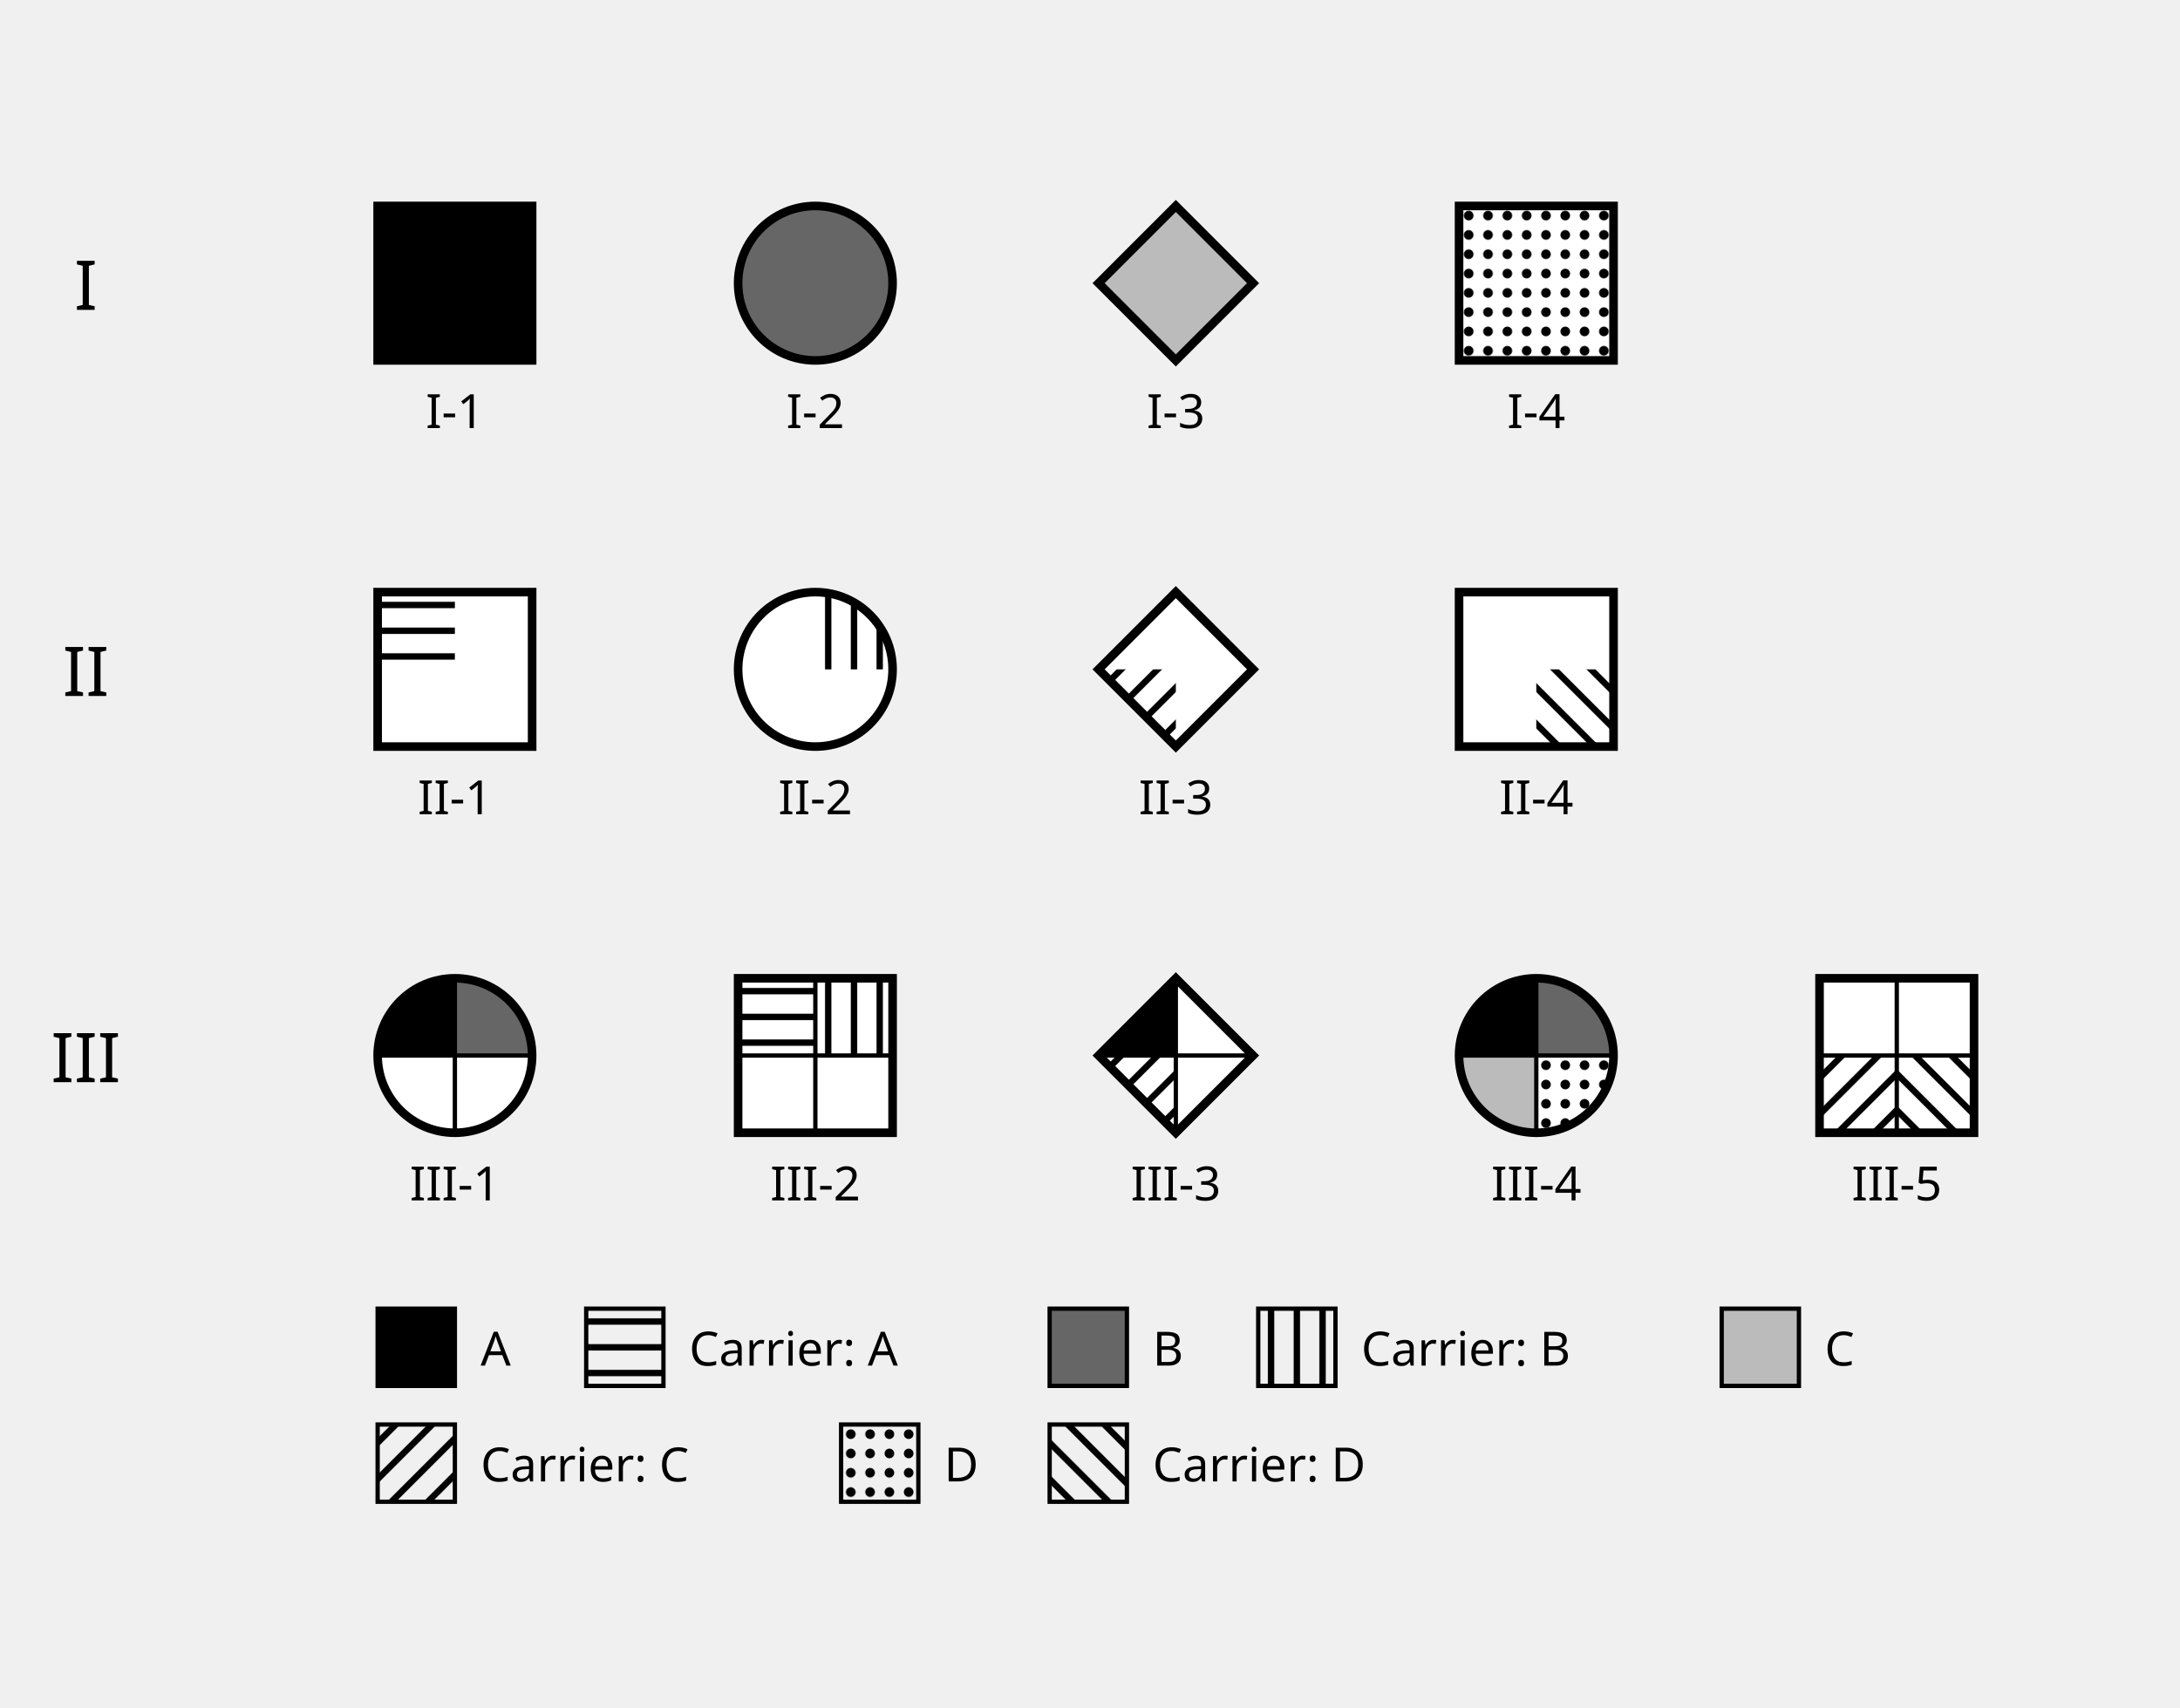
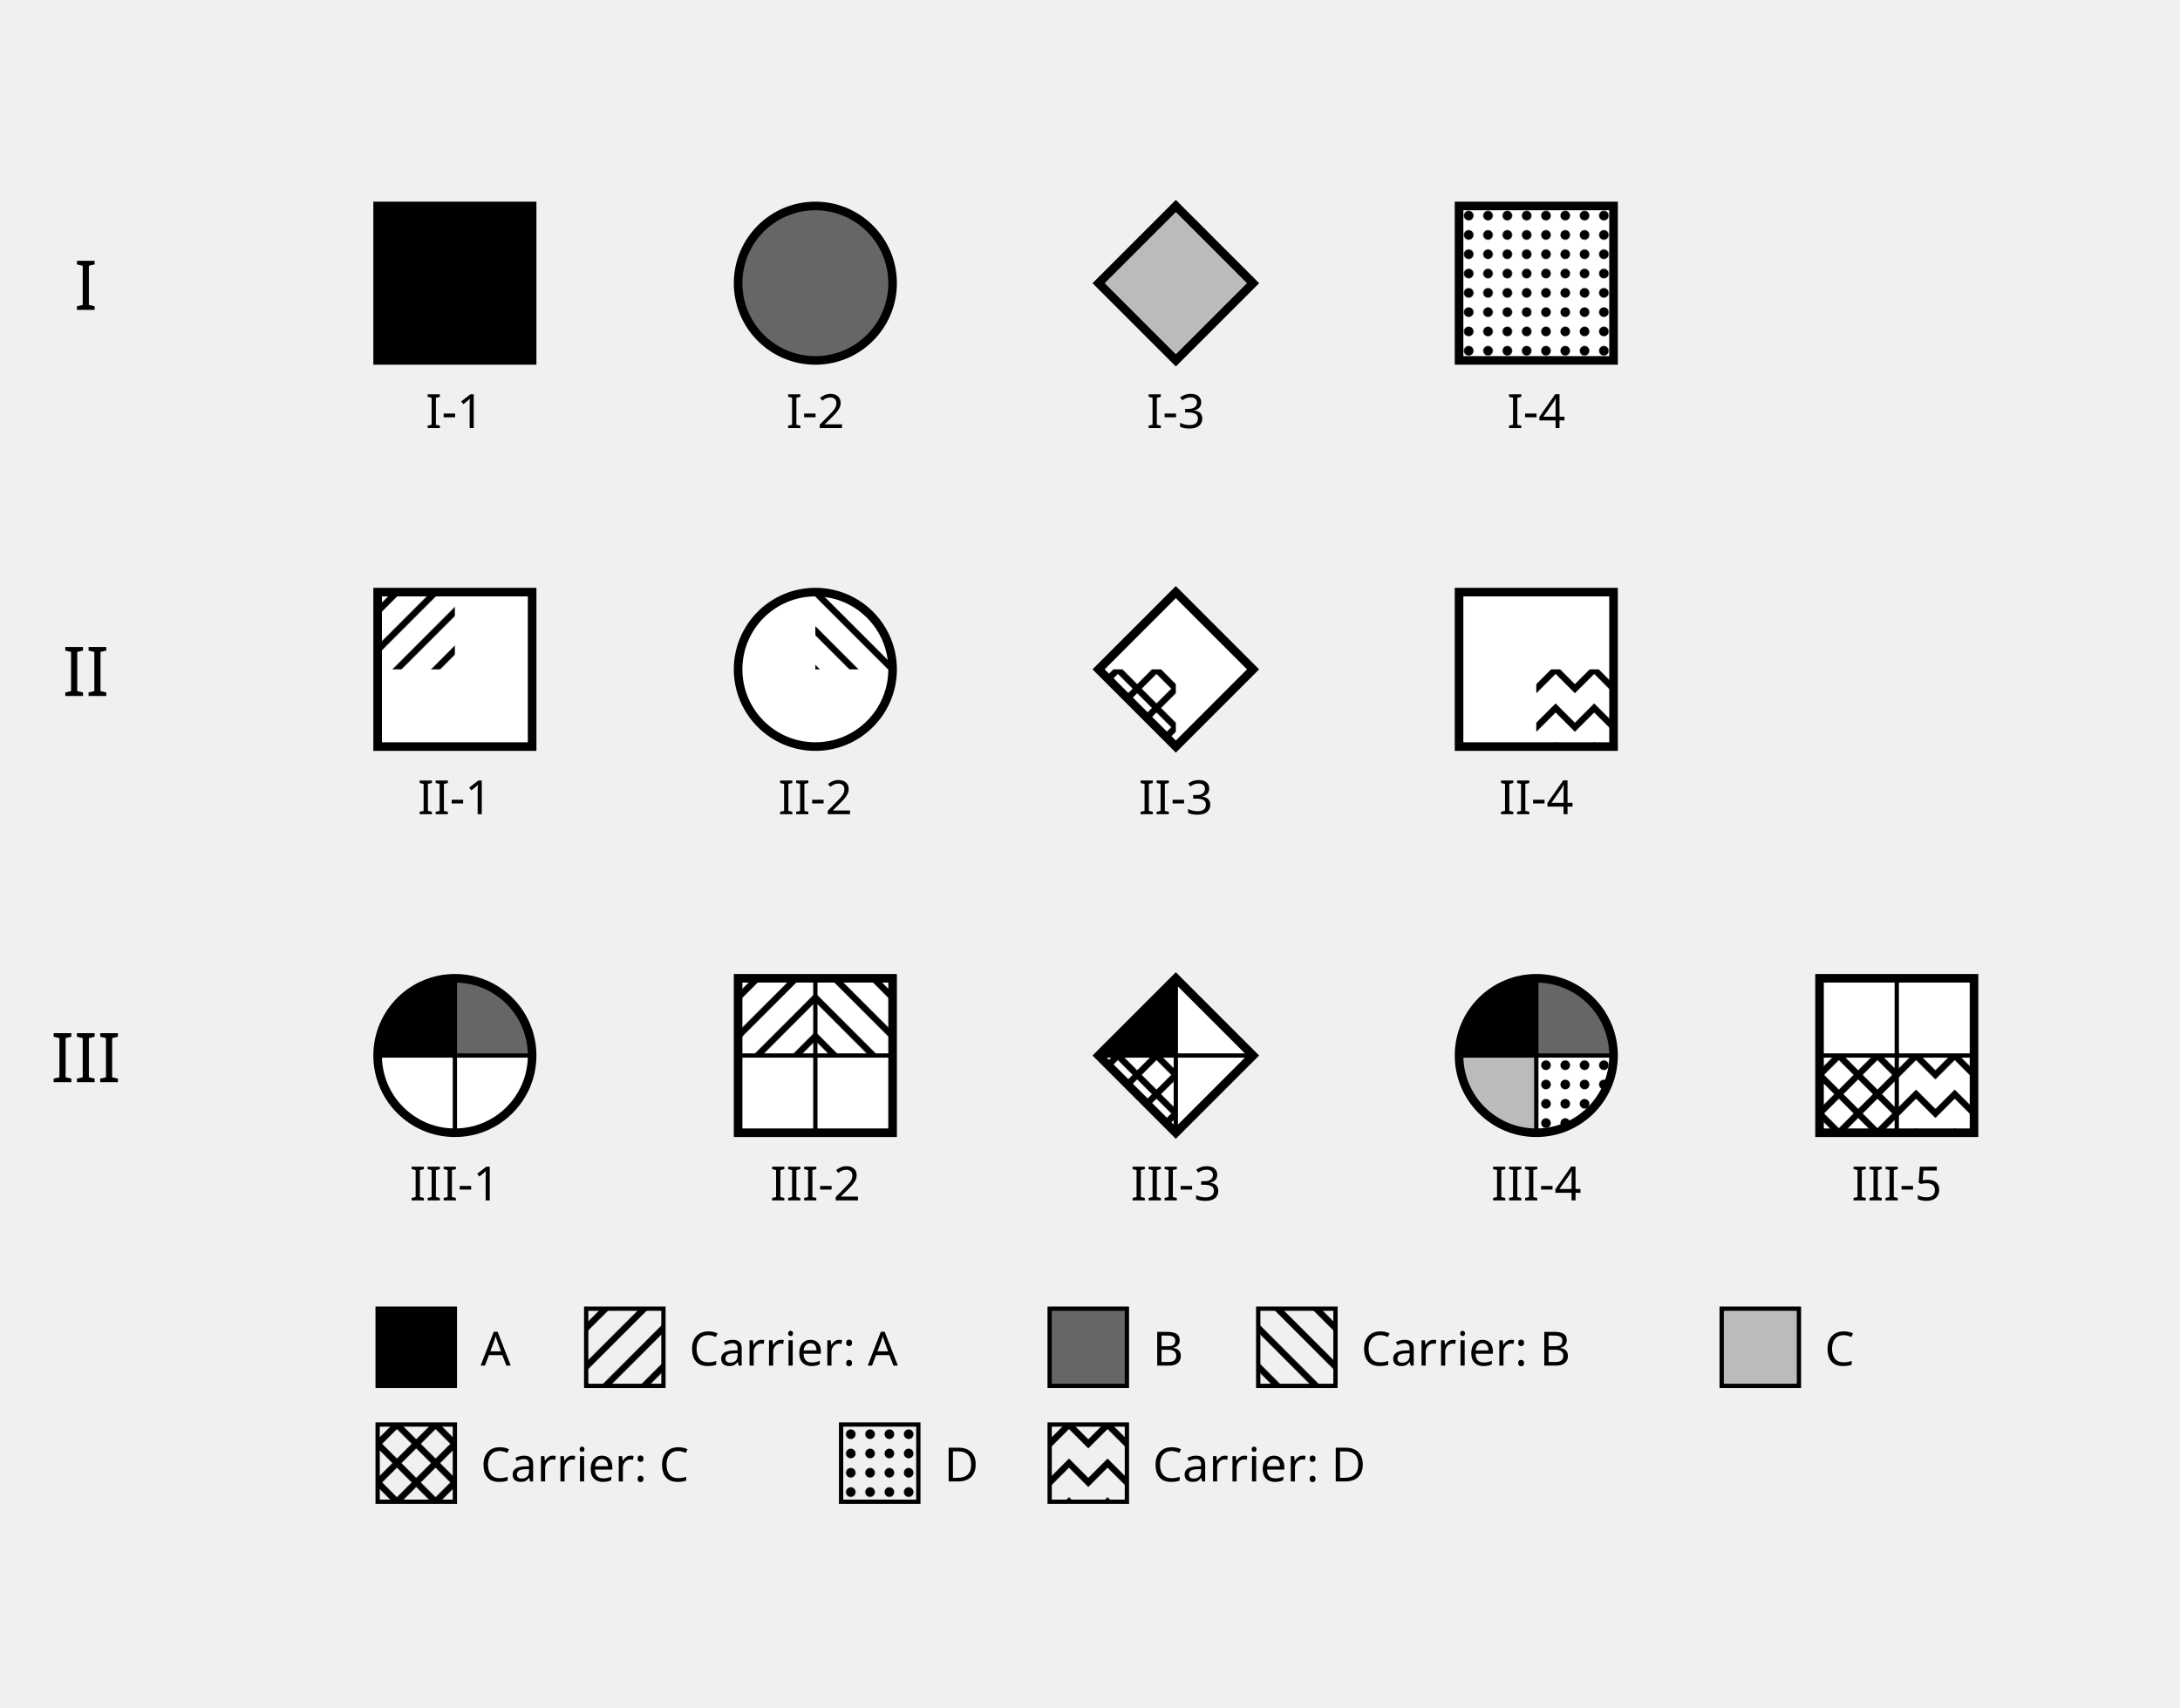
<svg xmlns="http://www.w3.org/2000/svg" width="508" height="398" viewBox="0 0 508 398" class="pedigree" data-title="Fills by condition index and status" data-conditions="[&quot;A&quot;, &quot;B&quot;, &quot;C&quot;, &quot;D&quot;]">
  <defs>
    <pattern id="fill-affected-0" class="fill-pattern" data-condition="0" data-status="affected" width="8" height="8" patternUnits="userSpaceOnUse">
      <rect width="8" height="8" fill="#000000" />
    </pattern>
-     <pattern id="fill-carrier-0" class="fill-pattern" data-condition="0" data-status="carrier" width="6" height="6" patternUnits="userSpaceOnUse">
-       <rect x="0" y="2.25" width="6" height="1.5" fill="#000000" />
+     <pattern id="fill-carrier-0" class="fill-pattern" data-condition="0" data-status="carrier" width="9" height="9" patternUnits="userSpaceOnUse">
+       <path d="M-1.125,5.625L5.625,-1.125M3.375,10.125L10.125,3.375" fill="none" stroke="#000000" stroke-width="1.5" />
    </pattern>
    <pattern id="fill-affected-1" class="fill-pattern" data-condition="1" data-status="affected" width="8" height="8" patternUnits="userSpaceOnUse">
      <rect width="8" height="8" fill="#666666" />
    </pattern>
-     <pattern id="fill-carrier-1" class="fill-pattern" data-condition="1" data-status="carrier" width="6" height="6" patternUnits="userSpaceOnUse" patternTransform="rotate(90)">
-       <rect x="0" y="2.25" width="6" height="1.5" fill="#000000" />
+     <pattern id="fill-carrier-1" class="fill-pattern" data-condition="1" data-status="carrier" width="9" height="9" patternUnits="userSpaceOnUse">
+       <path d="M3.375,-1.125L10.125,5.625M-1.125,3.375L5.625,10.125" fill="none" stroke="#000000" stroke-width="1.5" />
    </pattern>
    <pattern id="fill-affected-2" class="fill-pattern" data-condition="2" data-status="affected" width="8" height="8" patternUnits="userSpaceOnUse">
      <rect width="8" height="8" fill="#bbbbbb" />
    </pattern>
-     <pattern id="fill-carrier-2" class="fill-pattern" data-condition="2" data-status="carrier" width="6" height="6" patternUnits="userSpaceOnUse" patternTransform="rotate(-45)">
-       <rect x="0" y="2.25" width="6" height="1.5" fill="#000000" />
+     <pattern id="fill-carrier-2" class="fill-pattern" data-condition="2" data-status="carrier" width="9" height="9" patternUnits="userSpaceOnUse">
+       <path d="M-1.125,5.625L5.625,-1.125M3.375,10.125L10.125,3.375M3.375,-1.125L10.125,5.625M-1.125,3.375L5.625,10.125" fill="none" stroke="#000000" stroke-width="1.5" />
    </pattern>
    <pattern id="fill-affected-3" class="fill-pattern" data-condition="3" data-status="affected" width="4.5" height="4.5" patternUnits="userSpaceOnUse">
      <circle cx="2.25" cy="2.25" r="1.125" fill="#000000" />
    </pattern>
-     <pattern id="fill-carrier-3" class="fill-pattern" data-condition="3" data-status="carrier" width="6" height="6" patternUnits="userSpaceOnUse" patternTransform="rotate(45)">
-       <rect x="0" y="2.25" width="6" height="1.5" fill="#000000" />
+     <pattern id="fill-carrier-3" class="fill-pattern" data-condition="3" data-status="carrier" width="9" height="9" patternUnits="userSpaceOnUse">
+       <path d="M-4.5,0L0,4.5L4.5,0L9,4.5L13.5,0M-4.5,9L0,13.5L4.5,9L9,13.5L13.5,9" fill="none" stroke="#000000" stroke-width="1.5" />
    </pattern>
  </defs>
  <g class="generation" data-generation="1">
    <text x="20" y="66" font-family="sans-serif" font-size="16" fill="#000000" text-anchor="middle" dominant-baseline="central">I</text>
  </g>
  <g class="generation" data-generation="2">
    <text x="20" y="156" font-family="sans-serif" font-size="16" fill="#000000" text-anchor="middle" dominant-baseline="central">II</text>
  </g>
  <g class="generation" data-generation="3">
    <text x="20" y="246" font-family="sans-serif" font-size="16" fill="#000000" text-anchor="middle" dominant-baseline="central">III</text>
  </g>
  <g id="ind-I-1" class="individual affected" data-position="I-1" data-generation="1" data-index="1" data-gender="man" data-condition-0="affected">
    <rect class="backing" x="88" y="48" width="36" height="36" fill="#ffffff" />
    <rect class="fill" data-condition="0" data-status="affected" transform="translate(106 66)" x="-18" y="-18" width="36" height="36" fill="url(#fill-affected-0)" />
    <rect class="symbol" x="88" y="48" width="36" height="36" fill="none" stroke="#000000" stroke-width="2" />
    <text class="label" x="106" y="95.5" font-family="sans-serif" font-size="11" fill="#000000" text-anchor="middle" dominant-baseline="central">I-1</text>
    <rect class="hit" x="88" y="48" width="36" height="53" fill="none" pointer-events="all" />
  </g>
  <g id="ind-I-2" class="individual affected" data-position="I-2" data-generation="1" data-index="2" data-gender="woman" data-condition-1="affected">
    <circle class="backing" cx="190" cy="66" r="18" fill="#ffffff" />
-     <circle class="fill" data-condition="1" data-status="affected" transform="translate(190 66)" cx="0" cy="0" r="18" fill="url(#fill-affected-1)" />
+     <circle class="fill" data-condition="1" data-status="affected" transform="translate(194.5 66)" cx="-4.5" cy="0" r="18" fill="url(#fill-affected-1)" />
    <circle class="symbol" cx="190" cy="66" r="18" fill="none" stroke="#000000" stroke-width="2" />
    <text class="label" x="190" y="95.5" font-family="sans-serif" font-size="11" fill="#000000" text-anchor="middle" dominant-baseline="central">I-2</text>
    <rect class="hit" x="172" y="48" width="36" height="53" fill="none" pointer-events="all" />
  </g>
  <g id="ind-I-3" class="individual affected" data-position="I-3" data-generation="1" data-index="3" data-gender="nonbinary" data-condition-2="affected">
    <polygon class="backing" points="274,48 292,66 274,84 256,66" fill="#ffffff" />
    <polygon class="fill" data-condition="2" data-status="affected" transform="translate(274 66)" points="0,-18 18,0 0,18 -18,0" fill="url(#fill-affected-2)" />
    <polygon class="symbol" points="274,48 292,66 274,84 256,66" fill="none" stroke="#000000" stroke-width="2" />
    <text class="label" x="274" y="95.5" font-family="sans-serif" font-size="11" fill="#000000" text-anchor="middle" dominant-baseline="central">I-3</text>
    <rect class="hit" x="256" y="48" width="36" height="53" fill="none" pointer-events="all" />
  </g>
  <g id="ind-I-4" class="individual affected" data-position="I-4" data-generation="1" data-index="4" data-gender="man" data-condition-3="affected">
    <rect class="backing" x="340" y="48" width="36" height="36" fill="#ffffff" />
    <rect class="fill" data-condition="3" data-status="affected" transform="translate(358 66)" x="-18" y="-18" width="36" height="36" fill="url(#fill-affected-3)" />
    <rect class="symbol" x="340" y="48" width="36" height="36" fill="none" stroke="#000000" stroke-width="2" />
    <text class="label" x="358" y="95.5" font-family="sans-serif" font-size="11" fill="#000000" text-anchor="middle" dominant-baseline="central">I-4</text>
    <rect class="hit" x="340" y="48" width="36" height="53" fill="none" pointer-events="all" />
  </g>
  <g id="ind-II-1" class="individual carrier" data-position="II-1" data-generation="2" data-index="1" data-gender="man" data-condition-0="carrier">
    <rect class="backing" x="88" y="138" width="36" height="36" fill="#ffffff" />
    <clipPath id="clip-II-1">
      <rect x="-18" y="-18" width="36" height="36" fill="none" />
    </clipPath>
    <rect class="fill" data-condition="0" data-status="carrier" x="-18" y="-18" width="18" height="18" transform="translate(106 156)" fill="url(#fill-carrier-0)" clip-path="url(#clip-II-1)" />
    <rect class="symbol" x="88" y="138" width="36" height="36" fill="none" stroke="#000000" stroke-width="2" />
    <text class="label" x="106" y="185.5" font-family="sans-serif" font-size="11" fill="#000000" text-anchor="middle" dominant-baseline="central">II-1</text>
    <rect class="hit" x="88" y="138" width="36" height="53" fill="none" pointer-events="all" />
  </g>
  <g id="ind-II-2" class="individual carrier" data-position="II-2" data-generation="2" data-index="2" data-gender="woman" data-condition-1="carrier">
    <circle class="backing" cx="190" cy="156" r="18" fill="#ffffff" />
    <clipPath id="clip-II-2">
-       <circle cx="0" cy="0" r="18" fill="none" />
-     </clipPath>
-     <rect class="fill" data-condition="1" data-status="carrier" x="0" y="-18" width="18" height="18" transform="translate(190 156)" fill="url(#fill-carrier-1)" clip-path="url(#clip-II-2)" />
+       <circle cx="-4.5" cy="0" r="18" fill="none" />
+     </clipPath>
+     <rect class="fill" data-condition="1" data-status="carrier" x="-4.5" y="-18" width="18" height="18" transform="translate(194.5 156)" fill="url(#fill-carrier-1)" clip-path="url(#clip-II-2)" />
    <circle class="symbol" cx="190" cy="156" r="18" fill="none" stroke="#000000" stroke-width="2" />
    <text class="label" x="190" y="185.5" font-family="sans-serif" font-size="11" fill="#000000" text-anchor="middle" dominant-baseline="central">II-2</text>
    <rect class="hit" x="172" y="138" width="36" height="53" fill="none" pointer-events="all" />
  </g>
  <g id="ind-II-3" class="individual carrier" data-position="II-3" data-generation="2" data-index="3" data-gender="nonbinary" data-condition-2="carrier">
    <polygon class="backing" points="274,138 292,156 274,174 256,156" fill="#ffffff" />
    <clipPath id="clip-II-3">
      <polygon points="0,-18 18,0 0,18 -18,0" fill="none" />
    </clipPath>
    <rect class="fill" data-condition="2" data-status="carrier" x="-18" y="0" width="18" height="18" transform="translate(274 156)" fill="url(#fill-carrier-2)" clip-path="url(#clip-II-3)" />
    <polygon class="symbol" points="274,138 292,156 274,174 256,156" fill="none" stroke="#000000" stroke-width="2" />
    <text class="label" x="274" y="185.5" font-family="sans-serif" font-size="11" fill="#000000" text-anchor="middle" dominant-baseline="central">II-3</text>
    <rect class="hit" x="256" y="138" width="36" height="53" fill="none" pointer-events="all" />
  </g>
  <g id="ind-II-4" class="individual carrier" data-position="II-4" data-generation="2" data-index="4" data-gender="man" data-condition-3="carrier">
    <rect class="backing" x="340" y="138" width="36" height="36" fill="#ffffff" />
    <clipPath id="clip-II-4">
      <rect x="-18" y="-18" width="36" height="36" fill="none" />
    </clipPath>
    <rect class="fill" data-condition="3" data-status="carrier" x="0" y="0" width="18" height="18" transform="translate(358 156)" fill="url(#fill-carrier-3)" clip-path="url(#clip-II-4)" />
    <rect class="symbol" x="340" y="138" width="36" height="36" fill="none" stroke="#000000" stroke-width="2" />
    <text class="label" x="358" y="185.5" font-family="sans-serif" font-size="11" fill="#000000" text-anchor="middle" dominant-baseline="central">II-4</text>
    <rect class="hit" x="340" y="138" width="36" height="53" fill="none" pointer-events="all" />
  </g>
  <g id="ind-III-1" class="individual affected" data-position="III-1" data-generation="3" data-index="1" data-gender="woman" data-condition-0="affected" data-condition-1="affected">
    <circle class="backing" cx="106" cy="246" r="18" fill="#ffffff" />
    <clipPath id="clip-III-1">
-       <circle cx="0" cy="0" r="18" fill="none" />
-     </clipPath>
-     <rect class="fill" data-condition="0" data-status="affected" x="-18" y="-18" width="18" height="18" transform="translate(106 246)" fill="url(#fill-affected-0)" clip-path="url(#clip-III-1)" />
-     <rect class="fill" data-condition="1" data-status="affected" x="0" y="-18" width="18" height="18" transform="translate(106 246)" fill="url(#fill-affected-1)" clip-path="url(#clip-III-1)" />
+       <circle cx="-4.5" cy="0" r="18" fill="none" />
+     </clipPath>
+     <rect class="fill" data-condition="0" data-status="affected" x="-22.5" y="-18" width="18" height="18" transform="translate(110.5 246)" fill="url(#fill-affected-0)" clip-path="url(#clip-III-1)" />
+     <rect class="fill" data-condition="1" data-status="affected" x="-4.5" y="-18" width="18" height="18" transform="translate(110.5 246)" fill="url(#fill-affected-1)" clip-path="url(#clip-III-1)" />
    <line class="divider" x1="106" y1="228" x2="106" y2="264" stroke="#000000" stroke-width="1" />
    <line class="divider" x1="88" y1="246" x2="124" y2="246" stroke="#000000" stroke-width="1" />
    <circle class="symbol" cx="106" cy="246" r="18" fill="none" stroke="#000000" stroke-width="2" />
    <text class="label" x="106" y="275.5" font-family="sans-serif" font-size="11" fill="#000000" text-anchor="middle" dominant-baseline="central">III-1</text>
    <rect class="hit" x="88" y="228" width="36" height="53" fill="none" pointer-events="all" />
  </g>
  <g id="ind-III-2" class="individual carrier" data-position="III-2" data-generation="3" data-index="2" data-gender="man" data-condition-0="carrier" data-condition-1="carrier">
    <rect class="backing" x="172" y="228" width="36" height="36" fill="#ffffff" />
    <clipPath id="clip-III-2">
      <rect x="-18" y="-18" width="36" height="36" fill="none" />
    </clipPath>
    <rect class="fill" data-condition="0" data-status="carrier" x="-18" y="-18" width="18" height="18" transform="translate(190 246)" fill="url(#fill-carrier-0)" clip-path="url(#clip-III-2)" />
    <rect class="fill" data-condition="1" data-status="carrier" x="0" y="-18" width="18" height="18" transform="translate(190 246)" fill="url(#fill-carrier-1)" clip-path="url(#clip-III-2)" />
    <line class="divider" x1="190" y1="228" x2="190" y2="264" stroke="#000000" stroke-width="1" />
    <line class="divider" x1="172" y1="246" x2="208" y2="246" stroke="#000000" stroke-width="1" />
    <rect class="symbol" x="172" y="228" width="36" height="36" fill="none" stroke="#000000" stroke-width="2" />
    <text class="label" x="190" y="275.5" font-family="sans-serif" font-size="11" fill="#000000" text-anchor="middle" dominant-baseline="central">III-2</text>
    <rect class="hit" x="172" y="228" width="36" height="53" fill="none" pointer-events="all" />
  </g>
  <g id="ind-III-3" class="individual affected carrier" data-position="III-3" data-generation="3" data-index="3" data-gender="nonbinary" data-condition-0="affected" data-condition-2="carrier">
    <polygon class="backing" points="274,228 292,246 274,264 256,246" fill="#ffffff" />
    <clipPath id="clip-III-3">
      <polygon points="0,-18 18,0 0,18 -18,0" fill="none" />
    </clipPath>
    <rect class="fill" data-condition="0" data-status="affected" x="-18" y="-18" width="18" height="18" transform="translate(274 246)" fill="url(#fill-affected-0)" clip-path="url(#clip-III-3)" />
    <rect class="fill" data-condition="2" data-status="carrier" x="-18" y="0" width="18" height="18" transform="translate(274 246)" fill="url(#fill-carrier-2)" clip-path="url(#clip-III-3)" />
    <line class="divider" x1="274" y1="228" x2="274" y2="264" stroke="#000000" stroke-width="1" />
    <line class="divider" x1="256" y1="246" x2="292" y2="246" stroke="#000000" stroke-width="1" />
    <polygon class="symbol" points="274,228 292,246 274,264 256,246" fill="none" stroke="#000000" stroke-width="2" />
    <text class="label" x="274" y="275.5" font-family="sans-serif" font-size="11" fill="#000000" text-anchor="middle" dominant-baseline="central">III-3</text>
    <rect class="hit" x="256" y="228" width="36" height="53" fill="none" pointer-events="all" />
  </g>
  <g id="ind-III-4" class="individual affected" data-position="III-4" data-generation="3" data-index="4" data-gender="woman" data-condition-0="affected" data-condition-1="affected" data-condition-2="affected" data-condition-3="affected">
    <circle class="backing" cx="358" cy="246" r="18" fill="#ffffff" />
    <clipPath id="clip-III-4">
-       <circle cx="0" cy="0" r="18" fill="none" />
-     </clipPath>
-     <rect class="fill" data-condition="0" data-status="affected" x="-18" y="-18" width="18" height="18" transform="translate(358 246)" fill="url(#fill-affected-0)" clip-path="url(#clip-III-4)" />
-     <rect class="fill" data-condition="1" data-status="affected" x="0" y="-18" width="18" height="18" transform="translate(358 246)" fill="url(#fill-affected-1)" clip-path="url(#clip-III-4)" />
-     <rect class="fill" data-condition="2" data-status="affected" x="-18" y="0" width="18" height="18" transform="translate(358 246)" fill="url(#fill-affected-2)" clip-path="url(#clip-III-4)" />
-     <rect class="fill" data-condition="3" data-status="affected" x="0" y="0" width="18" height="18" transform="translate(358 246)" fill="url(#fill-affected-3)" clip-path="url(#clip-III-4)" />
+       <circle cx="-4.5" cy="0" r="18" fill="none" />
+     </clipPath>
+     <rect class="fill" data-condition="0" data-status="affected" x="-22.5" y="-18" width="18" height="18" transform="translate(362.5 246)" fill="url(#fill-affected-0)" clip-path="url(#clip-III-4)" />
+     <rect class="fill" data-condition="1" data-status="affected" x="-4.5" y="-18" width="18" height="18" transform="translate(362.5 246)" fill="url(#fill-affected-1)" clip-path="url(#clip-III-4)" />
+     <rect class="fill" data-condition="2" data-status="affected" x="-22.5" y="0" width="18" height="18" transform="translate(362.5 246)" fill="url(#fill-affected-2)" clip-path="url(#clip-III-4)" />
+     <rect class="fill" data-condition="3" data-status="affected" x="-4.5" y="0" width="18" height="18" transform="translate(362.5 246)" fill="url(#fill-affected-3)" clip-path="url(#clip-III-4)" />
    <line class="divider" x1="358" y1="228" x2="358" y2="264" stroke="#000000" stroke-width="1" />
    <line class="divider" x1="340" y1="246" x2="376" y2="246" stroke="#000000" stroke-width="1" />
    <circle class="symbol" cx="358" cy="246" r="18" fill="none" stroke="#000000" stroke-width="2" />
    <text class="label" x="358" y="275.5" font-family="sans-serif" font-size="11" fill="#000000" text-anchor="middle" dominant-baseline="central">III-4</text>
    <rect class="hit" x="340" y="228" width="36" height="53" fill="none" pointer-events="all" />
  </g>
  <g id="ind-III-5" class="individual carrier" data-position="III-5" data-generation="3" data-index="5" data-gender="man" data-condition-2="carrier" data-condition-3="carrier">
    <rect class="backing" x="424" y="228" width="36" height="36" fill="#ffffff" />
    <clipPath id="clip-III-5">
      <rect x="-18" y="-18" width="36" height="36" fill="none" />
    </clipPath>
    <rect class="fill" data-condition="2" data-status="carrier" x="-18" y="0" width="18" height="18" transform="translate(442 246)" fill="url(#fill-carrier-2)" clip-path="url(#clip-III-5)" />
    <rect class="fill" data-condition="3" data-status="carrier" x="0" y="0" width="18" height="18" transform="translate(442 246)" fill="url(#fill-carrier-3)" clip-path="url(#clip-III-5)" />
    <line class="divider" x1="442" y1="228" x2="442" y2="264" stroke="#000000" stroke-width="1" />
    <line class="divider" x1="424" y1="246" x2="460" y2="246" stroke="#000000" stroke-width="1" />
    <rect class="symbol" x="424" y="228" width="36" height="36" fill="none" stroke="#000000" stroke-width="2" />
    <text class="label" x="442" y="275.5" font-family="sans-serif" font-size="11" fill="#000000" text-anchor="middle" dominant-baseline="central">III-5</text>
    <rect class="hit" x="424" y="228" width="36" height="53" fill="none" pointer-events="all" />
  </g>
  <g id="key" class="key">
    <g id="key-affected-0" class="key-entry" data-condition="0" data-status="affected">
      <rect class="swatch" x="0" y="0" width="18" height="18" transform="translate(88 305)" fill="url(#fill-affected-0)" stroke="#000000" stroke-width="1" />
      <text class="key-label" x="112" y="314" font-family="sans-serif" font-size="11" fill="#000000" text-anchor="start" dominant-baseline="central">A</text>
    </g>
    <g id="key-carrier-0" class="key-entry" data-condition="0" data-status="carrier">
      <rect class="swatch" x="0" y="0" width="18" height="18" transform="translate(136.6 305)" fill="url(#fill-carrier-0)" stroke="#000000" stroke-width="1" />
      <text class="key-label" x="160.6" y="314" font-family="sans-serif" font-size="11" fill="#000000" text-anchor="start" dominant-baseline="central">Carrier: A</text>
    </g>
    <g id="key-affected-1" class="key-entry" data-condition="1" data-status="affected">
      <rect class="swatch" x="0" y="0" width="18" height="18" transform="translate(244.6 305)" fill="url(#fill-affected-1)" stroke="#000000" stroke-width="1" />
      <text class="key-label" x="268.6" y="314" font-family="sans-serif" font-size="11" fill="#000000" text-anchor="start" dominant-baseline="central">B</text>
    </g>
    <g id="key-carrier-1" class="key-entry" data-condition="1" data-status="carrier">
      <rect class="swatch" x="0" y="0" width="18" height="18" transform="translate(293.2 305)" fill="url(#fill-carrier-1)" stroke="#000000" stroke-width="1" />
      <text class="key-label" x="317.2" y="314" font-family="sans-serif" font-size="11" fill="#000000" text-anchor="start" dominant-baseline="central">Carrier: B</text>
    </g>
    <g id="key-affected-2" class="key-entry" data-condition="2" data-status="affected">
      <rect class="swatch" x="0" y="0" width="18" height="18" transform="translate(401.2 305)" fill="url(#fill-affected-2)" stroke="#000000" stroke-width="1" />
      <text class="key-label" x="425.2" y="314" font-family="sans-serif" font-size="11" fill="#000000" text-anchor="start" dominant-baseline="central">C</text>
    </g>
    <g id="key-carrier-2" class="key-entry" data-condition="2" data-status="carrier">
      <rect class="swatch" x="0" y="0" width="18" height="18" transform="translate(88 332)" fill="url(#fill-carrier-2)" stroke="#000000" stroke-width="1" />
      <text class="key-label" x="112" y="341" font-family="sans-serif" font-size="11" fill="#000000" text-anchor="start" dominant-baseline="central">Carrier: C</text>
    </g>
    <g id="key-affected-3" class="key-entry" data-condition="3" data-status="affected">
      <rect class="swatch" x="0" y="0" width="18" height="18" transform="translate(196 332)" fill="url(#fill-affected-3)" stroke="#000000" stroke-width="1" />
      <text class="key-label" x="220" y="341" font-family="sans-serif" font-size="11" fill="#000000" text-anchor="start" dominant-baseline="central">D</text>
    </g>
    <g id="key-carrier-3" class="key-entry" data-condition="3" data-status="carrier">
      <rect class="swatch" x="0" y="0" width="18" height="18" transform="translate(244.6 332)" fill="url(#fill-carrier-3)" stroke="#000000" stroke-width="1" />
      <text class="key-label" x="268.6" y="341" font-family="sans-serif" font-size="11" fill="#000000" text-anchor="start" dominant-baseline="central">Carrier: D</text>
    </g>
  </g>
</svg>
